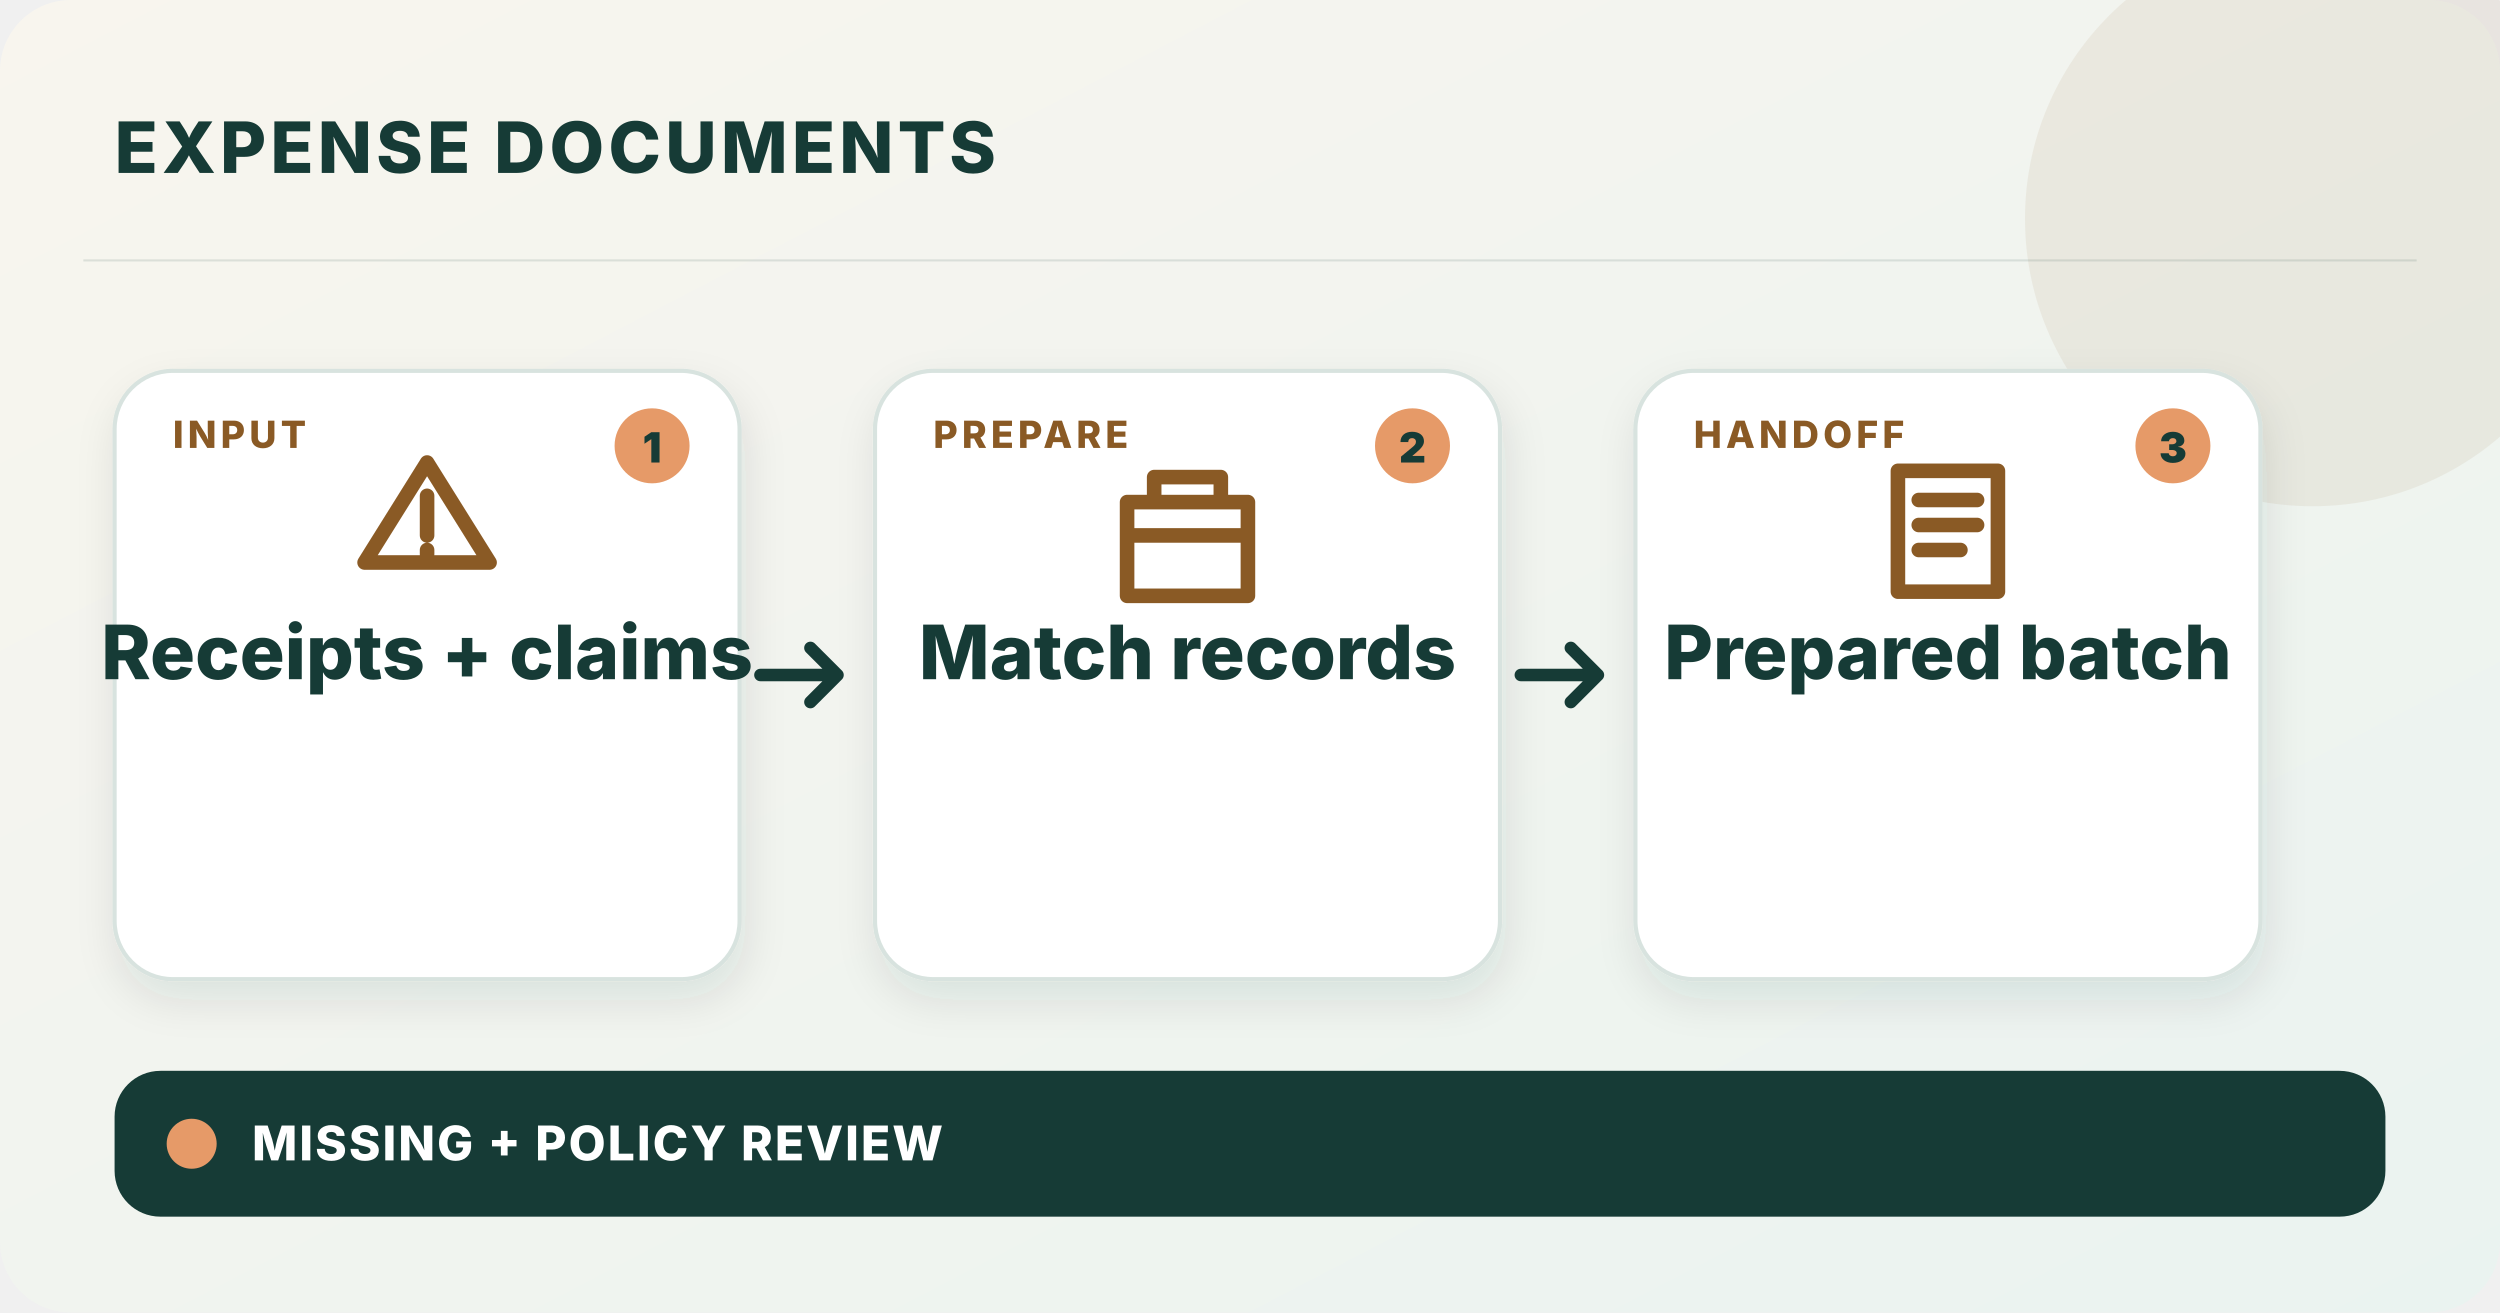
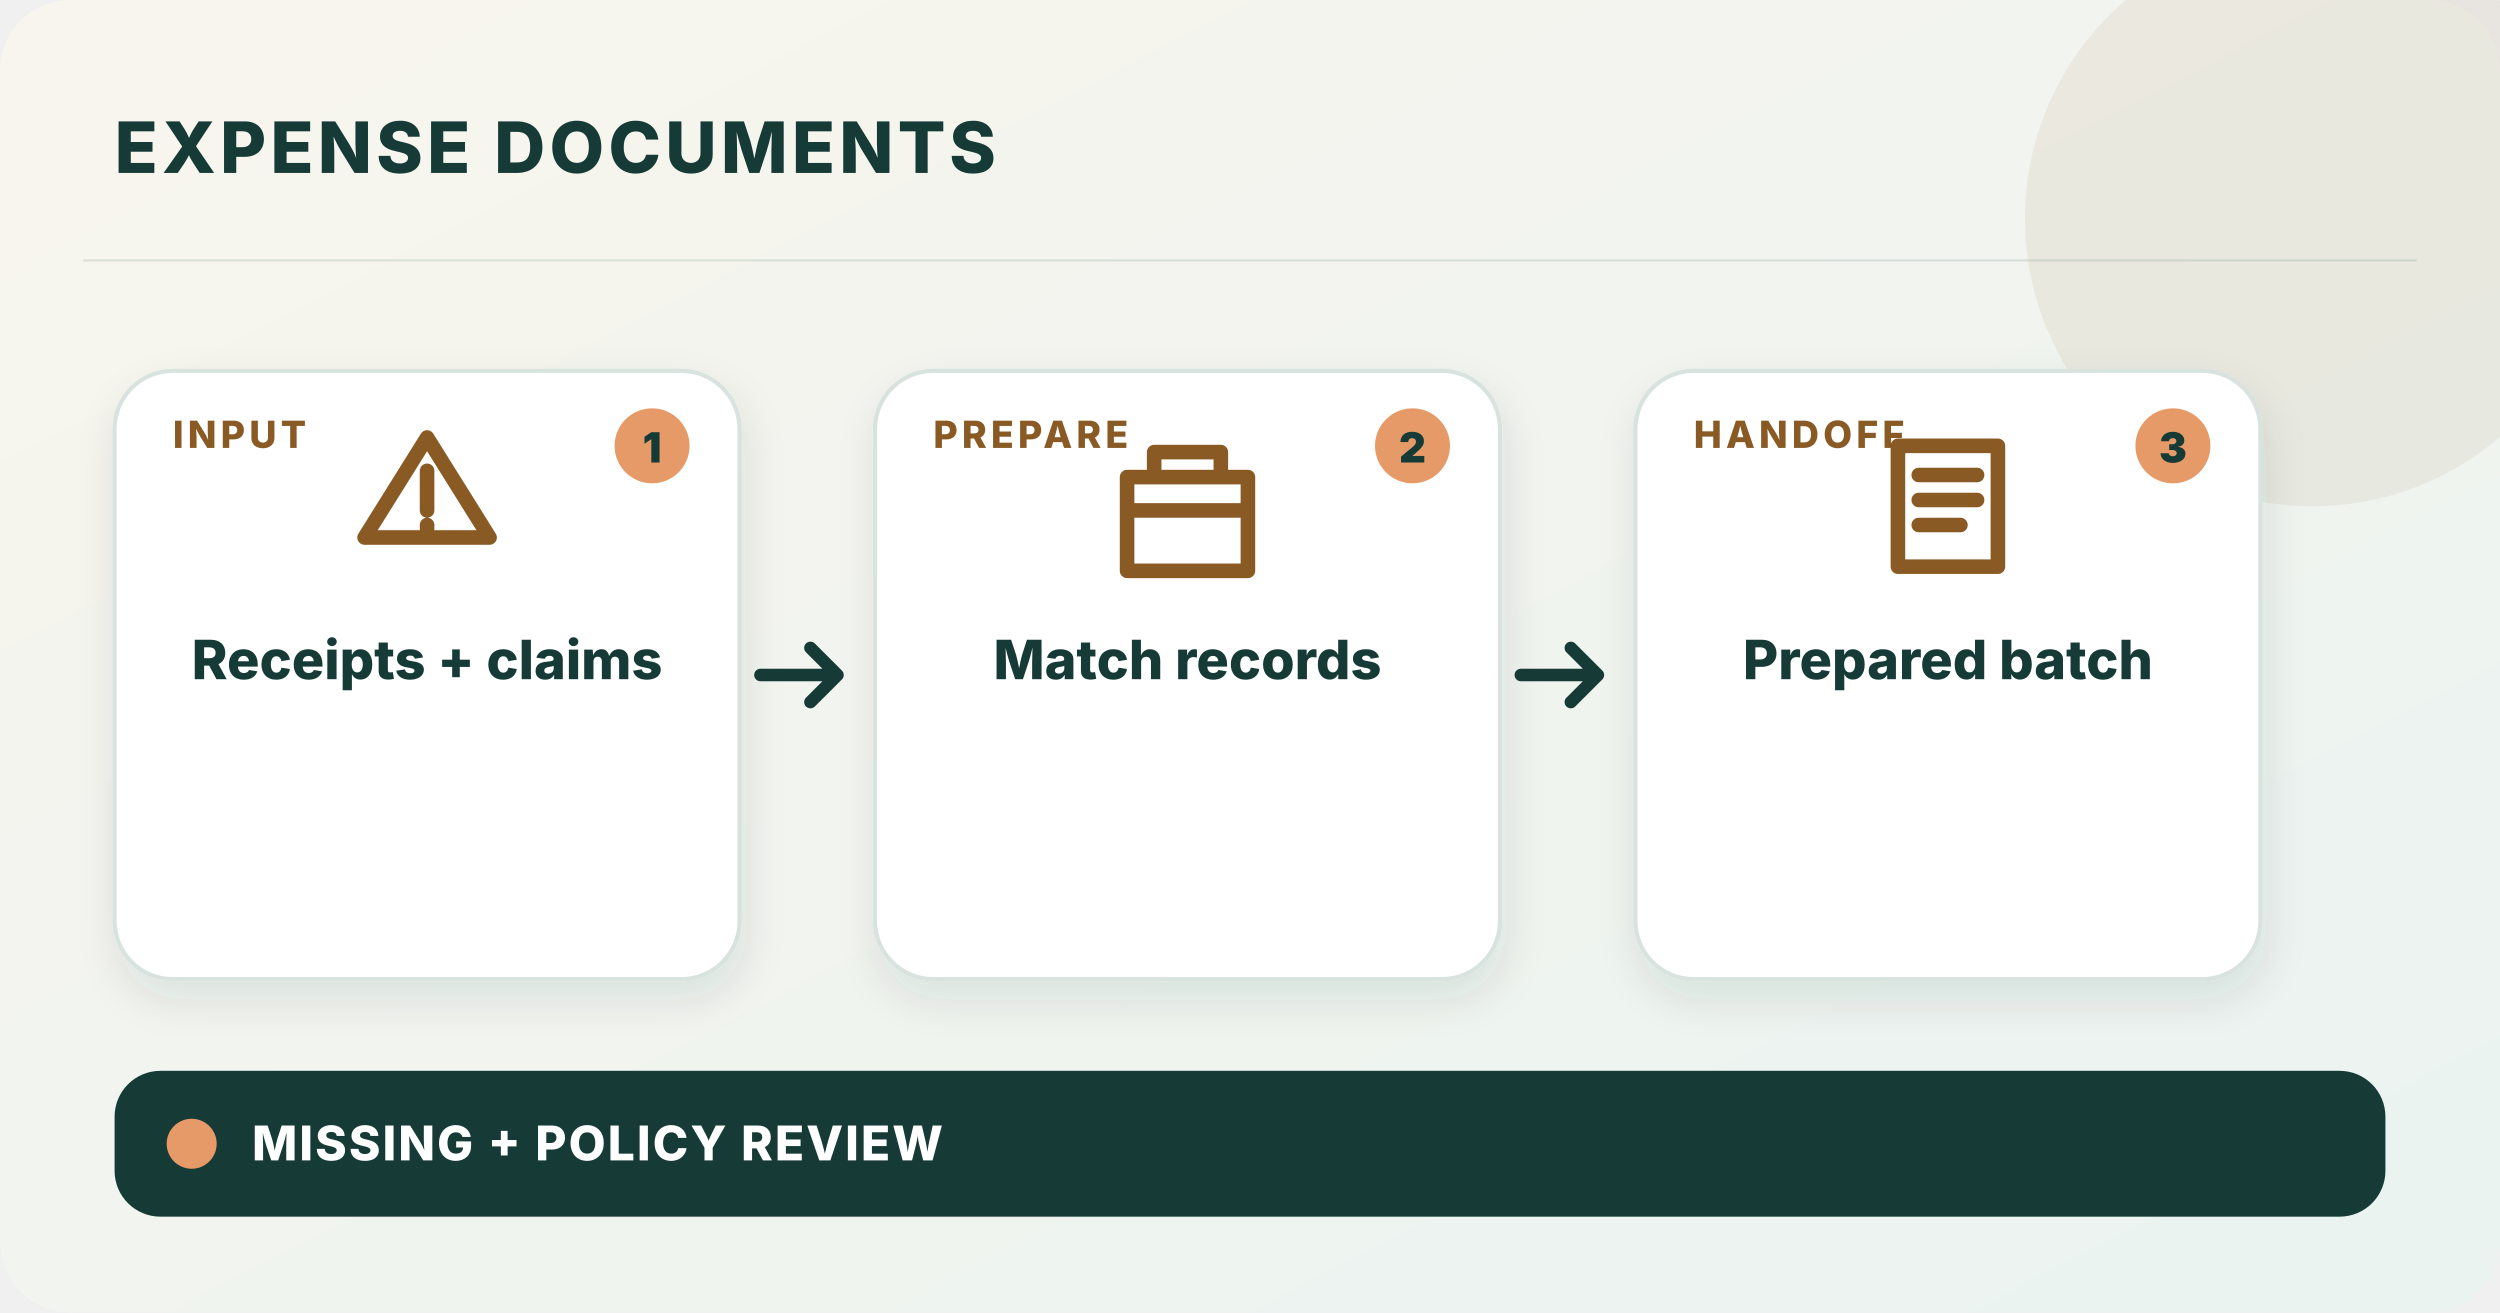
<svg xmlns="http://www.w3.org/2000/svg" viewBox="0 0 1200 630" role="img" aria-labelledby="title desc">
  <defs>
    <linearGradient id="bg" x1="0" y1="0" x2="1" y2="1">
      <stop stop-color="#F8F5EE" />
      <stop offset="1" stop-color="#EAF3F0" />
    </linearGradient>
    <filter id="shadow" x="-20%" y="-20%" width="140%" height="160%">
      <feDropShadow dy="9" stdDeviation="10" flood-color="#163B36" flood-opacity=".10" />
    </filter>
-     <style>.title{font:800 34px Inter,Arial,sans-serif;letter-spacing:2px;fill:#163B36}.meta{font:800 18px Inter,Arial,sans-serif;letter-spacing:2px;fill:#8A5A25}.step{font:800 36px Inter,Arial,sans-serif;fill:#163B36}.card{fill:#fff;stroke:#D8E3DF;stroke-width:2;filter:url(#shadow)}.icon{fill:none;stroke:#8A5A25;stroke-width:7;stroke-linecap:round;stroke-linejoin:round}.arrow{fill:none;stroke:#163B36;stroke-width:6;stroke-linecap:round;stroke-linejoin:round}.num-bg{fill:#E69A68}.num{font:900 20px Inter,Arial,sans-serif;fill:#163B36}.note{font:800 23px Inter,Arial,sans-serif;letter-spacing:1px;fill:#fff}</style>
+     <style>.title{font:800 34px Inter,Arial,sans-serif;letter-spacing:2px;fill:#163B36}.meta{font:800 18px Inter,Arial,sans-serif;letter-spacing:2px;fill:#8A5A25}.step{font:800 26px Inter,Arial,sans-serif;fill:#163B36}.card{fill:#fff;stroke:#D8E3DF;stroke-width:2;filter:url(#shadow)}.icon{fill:none;stroke:#8A5A25;stroke-width:7;stroke-linecap:round;stroke-linejoin:round}.arrow{fill:none;stroke:#163B36;stroke-width:6;stroke-linecap:round;stroke-linejoin:round}.num-bg{fill:#E69A68}.num{font:900 20px Inter,Arial,sans-serif;fill:#163B36}.note{font:800 23px Inter,Arial,sans-serif;letter-spacing:1px;fill:#fff}</style>
  </defs>
  <rect width="1200" height="630" rx="34" fill="url(#bg)" />
  <circle cx="1110" cy="105" r="138" fill="#8A5A25" opacity=".08" />
  <path d="M40 125h1120" stroke="#163B36" stroke-opacity=".12" />
  <text x="55" y="83" class="title">EXPENSE DOCUMENTS</text>
  <g>
    <rect x="55" y="178" width="300" height="292" rx="28" class="card" />
    <text x="83" y="215" class="meta">INPUT</text>
-     <g class="icon">
+     <g class="icon" transform="translate(0 -12)">
      <path d="M175 270l30-48 30 48z M205 238v19 M205 264v2" />
    </g>
    <text x="205" y="326" text-anchor="middle" class="step">Receipts + claims</text>
    <circle cx="313" cy="214" r="18" class="num-bg" />
    <text x="313" y="222" text-anchor="middle" class="num">1</text>
  </g>
  <g>
    <rect x="420" y="178" width="300" height="292" rx="28" class="card" />
    <text x="448" y="215" class="meta">PREPARE</text>
-     <g class="icon">
+     <g class="icon" transform="translate(0 -12)">
      <path d="M541 241h58v45h-58z M554 241v-12h32v12 M541 257h58" />
    </g>
    <text x="570" y="326" text-anchor="middle" class="step">Match records</text>
    <circle cx="678" cy="214" r="18" class="num-bg" />
    <text x="678" y="222" text-anchor="middle" class="num">2</text>
  </g>
  <g>
    <rect x="785" y="178" width="300" height="292" rx="28" class="card" />
    <text x="813" y="215" class="meta">HANDOFF</text>
-     <g class="icon">
+     <g class="icon" transform="translate(0 -12)">
      <path d="M911 226h48v58h-48z M921 240h28 M921 252h28 M921 264h20" />
    </g>
    <text x="935" y="326" text-anchor="middle" class="step">Prepared batch</text>
    <circle cx="1043" cy="214" r="18" class="num-bg" />
    <text x="1043" y="222" text-anchor="middle" class="num">3</text>
  </g>
  <path d="M365 324h37m-13-13 13 13-13 13 M730 324h37m-13-13 13 13-13 13" class="arrow" />
  <rect x="55" y="514" width="1090" height="70" rx="22" fill="#163B36" />
  <circle cx="92" cy="549" r="12" fill="#E69A68" />
  <text x="121" y="557" class="note">MISSING + POLICY REVIEW</text>
</svg>
